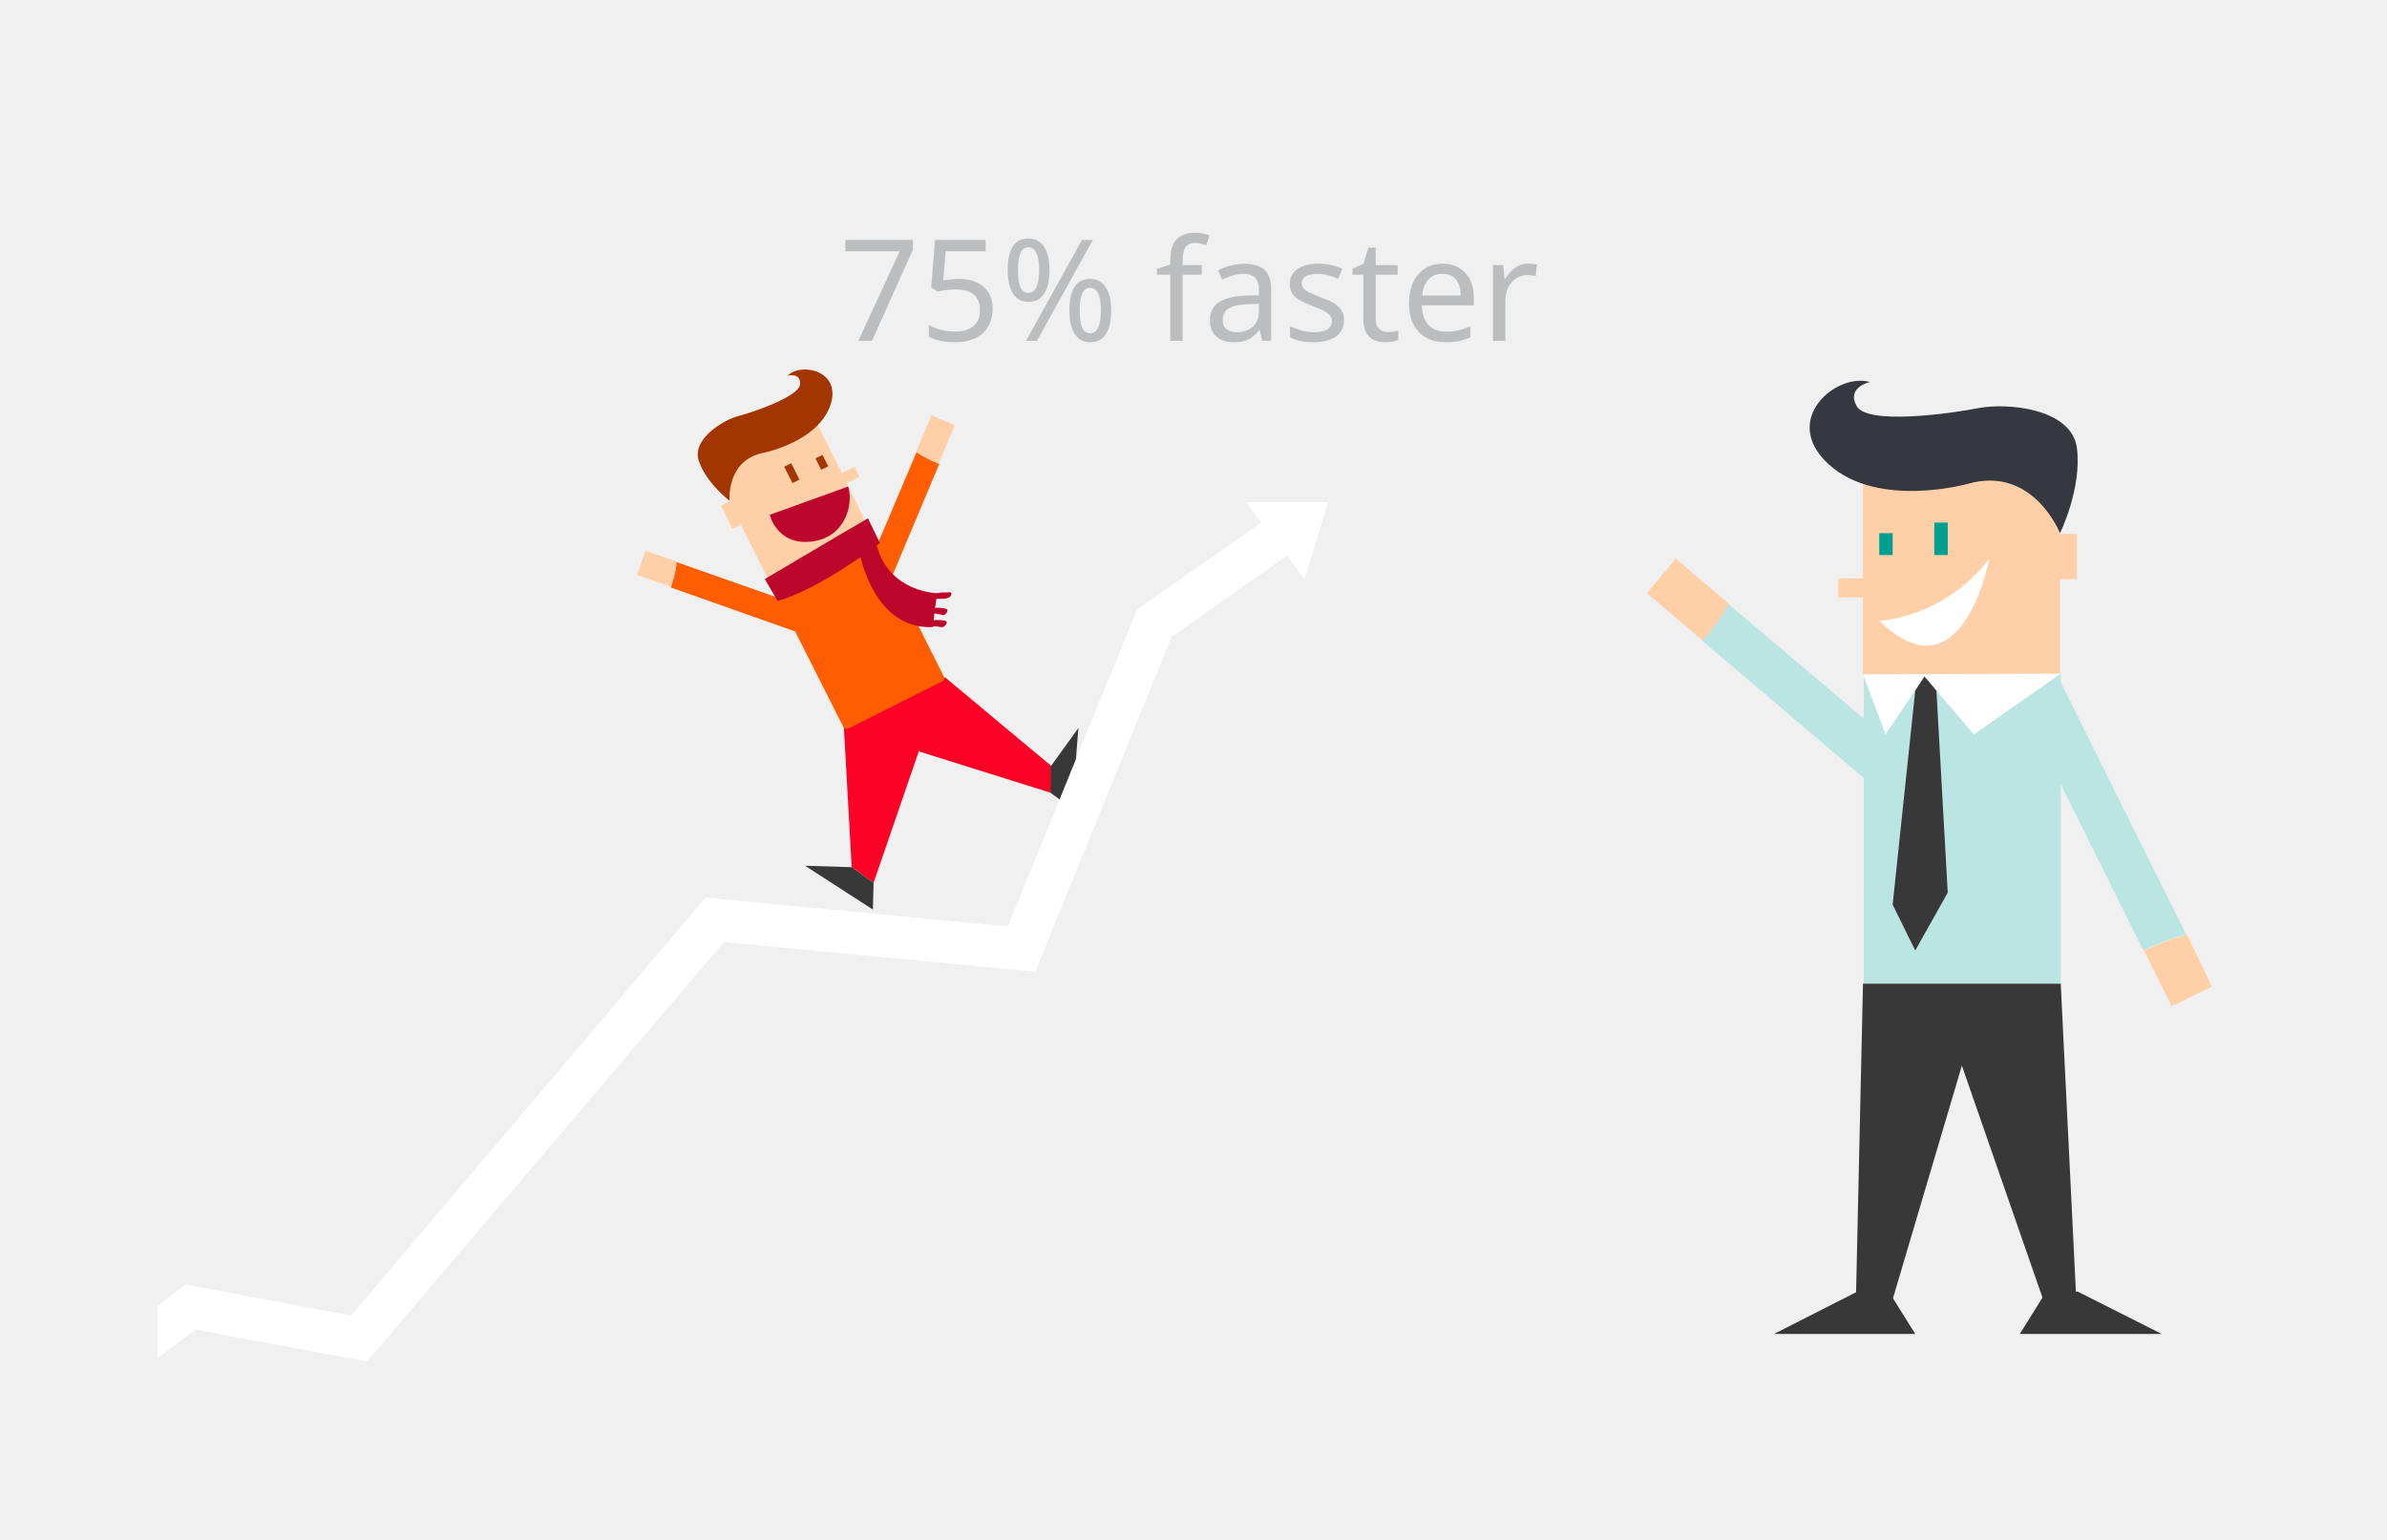
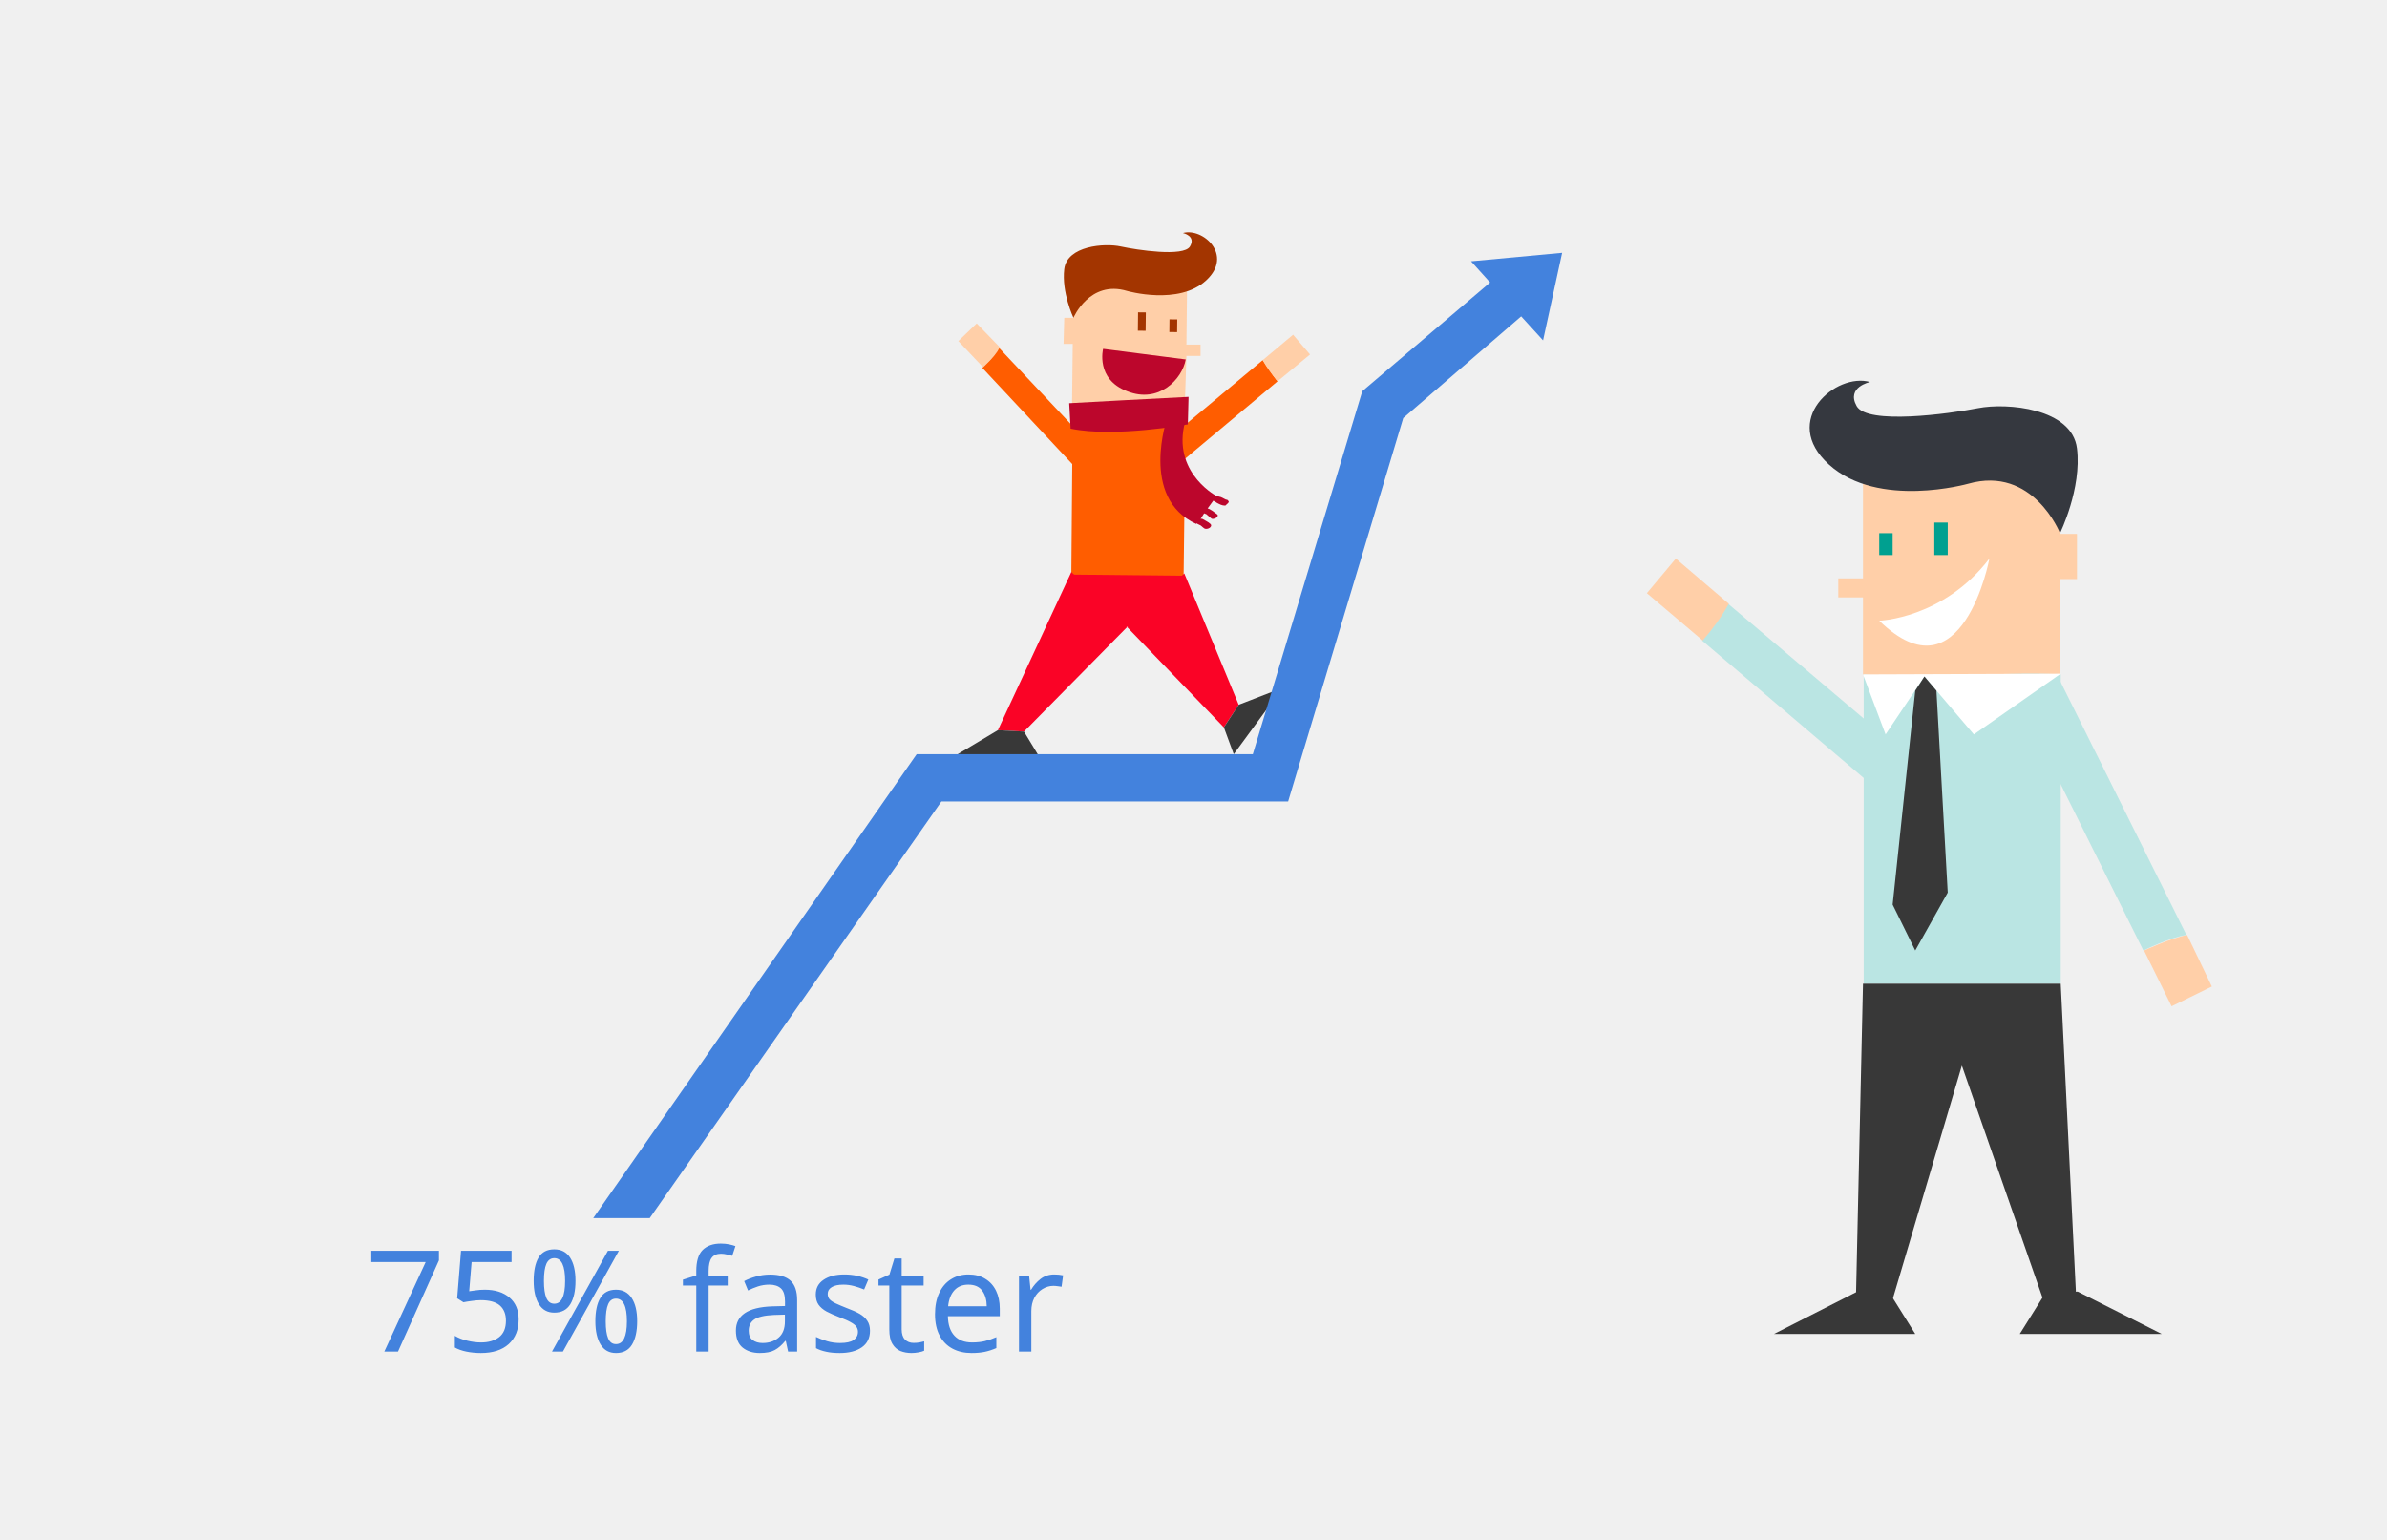
- <svg xmlns="http://www.w3.org/2000/svg" version="1.1" id="Layer_1" x="0px" y="0px" viewBox="0 0 338 218" style="enable-background:new 0 0 338 218;" xml:space="preserve">
+ <svg xmlns="http://www.w3.org/2000/svg" version="1.1" id="Layer_1" x="0px" y="0px" viewBox="-630 342 338 218" style="enable-background:new -630 342 338 218;" xml:space="preserve">
  <style type="text/css">
- 	.st0{fill:#FAFAFA;}
- 	.st1{fill:#00A7A1;}
- 	.st2{fill:#EC1C24;}
- 	.st3{fill:none;stroke:#BABCBE;stroke-miterlimit:10;}
- 	.st4{opacity:0.9;fill:#F4FAFC;}
- 	.st5{fill:#484359;}
- 	.st6{fill:#484359;stroke:#B6B5BD;stroke-linecap:round;}
- 	.st7{fill:#333333;}
- 	.st8{fill:#F2F2F2;}
- 	.st9{fill:none;stroke:#676767;stroke-miterlimit:10;}
- 	.st10{fill:url(#SVGID_1_);}
- 	.st11{fill:none;stroke:#D0D1D2;}
- 	.st12{fill:none;stroke:#221F1F;}
- 	.st13{fill:none;stroke:#231F20;}
- 	.st14{fill:#231F20;}
- 	.st15{opacity:0.9;fill:url(#SVGID_2_);}
- 	.st16{fill:#CBCACA;}
- 	.st17{fill:#1A1A1A;}
- 	.st18{opacity:0.3;fill:#FFFFFF;}
- 	.st19{fill:#FFFFFF;stroke:#ECDAD3;}
- 	.st20{fill:url(#SVGID_3_);}
- 	.st21{opacity:0.2;}
- 	.st22{fill:#FFFFFF;}
- 	.st23{fill:#38334A;}
- 	.st24{fill:none;stroke:#38334A;}
- 	.st25{fill:none;stroke:#B6B5BD;}
- 	.st26{fill:#6D697A;}
- 	.st27{opacity:0.8;}
- 	.st28{fill:none;stroke:#FFFFFF;stroke-width:5;stroke-linecap:round;stroke-linejoin:round;}
- 	.st29{fill:#EBE6E5;stroke:#ECEAE5;stroke-miterlimit:10;}
- 	.st30{opacity:0.9;}
- 	.st31{fill:none;stroke:#FFFFFF;stroke-width:2;stroke-linecap:round;stroke-linejoin:round;}
- 	.st32{fill:#EBF7FD;stroke:#ECEAE5;stroke-miterlimit:10;}
- 	.st33{opacity:0.2;fill:#E4E4E3;}
- 	.st34{opacity:0.6;fill:#69BBB6;}
- 	.st35{fill:none;stroke:#EE5345;stroke-miterlimit:10;}
- 	.st36{fill:#EE5345;}
- 	.st37{fill:#BABCBE;}
- 	.st38{fill:#E0E0E0;}
- 	.st39{fill:#EF6541;}
- 	.st40{fill:#8E8D8D;}
- 	.st41{fill:#59595C;}
- 	.st42{fill:#F1F2EE;}
- 	.st43{fill:#F1F1F1;}
- 	.st44{fill:#919395;}
- 	.st45{fill:none;stroke:#FDEB98;stroke-miterlimit:10;}
- 	.st46{fill-rule:evenodd;clip-rule:evenodd;fill:#211F1F;}
- 	.st47{fill-rule:evenodd;clip-rule:evenodd;fill:#EE5345;}
- 	.st48{opacity:0.7;fill:#69BBB6;}
- 	.st49{opacity:0.7;fill:#5C8B88;}
- 	.st50{fill:#D1D2D2;}
- 	.st51{fill:#5A595C;}
- 	.st52{fill:#E5E5E4;}
- 	.st53{fill:#211F1F;}
- 	.st54{fill:#BFBFBF;}
- 	.st55{fill:#E6D6BF;}
- 	.st56{fill:#CF9D76;}
- 	.st57{fill:#DDB089;}
- 	.st58{fill:none;stroke:#211F1F;stroke-width:0.437;stroke-miterlimit:10;}
- 	.st59{fill:#7E808F;}
- 	.st60{fill:#8E929E;}
- 	.st61{fill:none;stroke:#E7CFA5;stroke-width:0.13;stroke-miterlimit:10;}
- 	.st62{fill:#686C7A;}
- 	.st63{fill:#C7C7C7;}
- 	.st64{fill:#D2D2D2;}
- 	.st65{fill:#3F5554;}
- 	.st66{fill:#595C62;}
- 	.st67{fill:#61636A;}
- 	.st68{fill:#505157;}
- 	.st69{fill:#F0E3D1;}
- 	.st70{fill:#CAB194;}
- 	.st71{fill:#3C2418;}
- 	.st72{fill:#6D6E71;}
- 	.st73{fill:#DEE8E6;}
- 	.st74{fill:#ECF2F0;}
- 	.st75{fill:#A77D51;}
- 	.st76{fill:none;stroke:#211F1F;stroke-width:0.48;stroke-miterlimit:10;}
- 	.st77{fill:#B8DAE6;}
- 	.st78{fill:#D3E7EF;}
- 	.st79{fill:#28A6DE;}
- 	.st80{fill:#BCBCBE;}
- 	.st81{fill:#ADDFF2;}
- 	.st82{fill:#CBEAF6;}
- 	.st83{fill:#92A2A5;}
- 	.st84{fill:#56696F;}
- 	.st85{fill:#5C7075;}
- 	.st86{fill:none;stroke:#E7CFA5;stroke-width:0.116;stroke-miterlimit:10;}
- 	.st87{fill:#3E5156;}
- 	.st88{fill:#A2B0B4;}
- 	.st89{fill:#BCBBBE;}
- 	.st90{fill:#776F5C;}
- 	.st91{fill:#949FA7;}
- 	.st92{fill:#6E6656;}
- 	.st93{fill:#564D3D;}
- 	.st94{fill:#A4AEB4;}
- 	.st95{fill:#3D4C55;}
- 	.st96{fill:#C1966B;}
- 	.st97{opacity:0.3;}
- 	.st98{fill:none;stroke:#231F20;stroke-miterlimit:10;}
- 	.st99{fill:none;stroke:#BABCBE;stroke-width:2;stroke-miterlimit:10;}
- 	.st100{fill:none;stroke:#E6E6E6;stroke-miterlimit:10;}
- 	.st101{fill:#F05B27;}
- 	.st102{opacity:0.8;fill:#FFFFFF;stroke:#D0D1D2;stroke-miterlimit:10;}
- 	.st103{fill:#D0D2D3;}
- 	.st104{fill:#474F59;}
- 	.st105{fill:#264E60;}
- 	.st106{fill:#3E454E;}
- 	.st107{fill:#DAE1DB;}
- 	.st108{fill:#2C5871;}
- 	.st109{fill:url(#SVGID_4_);}
- 	.st110{opacity:0.6;fill:#F1F1F2;stroke:#FFFFFF;}
- 	.st111{fill:none;stroke:#000000;stroke-miterlimit:10;}
- 	.st112{opacity:0.9;fill:url(#SVGID_5_);}
- 	.st113{fill:url(#SVGID_6_);}
- 	.st114{fill:#D0D1D2;stroke:#FFFFFF;stroke-miterlimit:10;}
- 	.st115{fill:#FFFFFF;stroke:#231F20;stroke-width:4;stroke-miterlimit:10;}
- 	.st116{fill:none;stroke:#F4777C;stroke-width:4;stroke-linecap:round;stroke-miterlimit:10;}
- 	.st117{fill:none;stroke:#00A7A1;stroke-width:4;stroke-linecap:round;stroke-miterlimit:10;}
- 	.st118{fill:none;stroke:#A6A8AB;stroke-width:4;stroke-linecap:round;stroke-miterlimit:10;}
- 	.st119{fill:url(#SVGID_7_);}
- 	.st120{opacity:0.9;fill:url(#SVGID_8_);}
- 	.st121{fill:url(#SVGID_9_);}
- 	.st122{fill:none;stroke:#FDEB98;stroke-width:5;stroke-linecap:round;stroke-linejoin:round;}
- 	.st123{fill:#FDEB98;}
- 	.st124{fill:none;stroke:#69BBB6;stroke-width:3;stroke-linecap:round;stroke-linejoin:round;}
- 	.st125{fill:#69BBB6;}
- 	.st126{fill:none;stroke:#FDEB98;stroke-width:2;stroke-linecap:round;stroke-linejoin:round;}
- 	.st127{filter:url(#Adobe_OpacityMaskFilter);}
- 	.st128{mask:url(#SVGID_10_);}
- 	.st129{clip-path:url(#SVGID_12_);}
- 	.st130{fill:url(#SVGID_13_);}
- 	.st131{fill:url(#SVGID_14_);}
- 	.st132{fill:url(#SVGID_15_);}
- 	.st133{fill:url(#SVGID_16_);}
- 	.st134{fill:url(#SVGID_17_);}
- 	.st135{fill:url(#SVGID_18_);}
- 	.st136{fill:url(#SVGID_19_);}
- 	.st137{fill:url(#SVGID_20_);}
- 	.st138{fill:url(#SVGID_21_);}
- 	.st139{fill:url(#SVGID_22_);}
- 	.st140{fill:url(#SVGID_23_);}
- 	.st141{fill:url(#SVGID_24_);}
- 	.st142{fill:url(#SVGID_25_);}
- 	.st143{fill:url(#SVGID_26_);}
- 	.st144{fill:url(#SVGID_27_);}
- 	.st145{fill:url(#SVGID_28_);}
- 	.st146{fill:url(#SVGID_29_);}
- 	.st147{fill:url(#SVGID_30_);}
- 	.st148{fill:url(#SVGID_31_);}
- 	.st149{fill:url(#SVGID_32_);}
- 	.st150{fill:url(#SVGID_33_);}
- 	.st151{fill:url(#SVGID_34_);}
- 	.st152{fill:url(#SVGID_35_);}
- 	.st153{fill:url(#SVGID_36_);}
- 	.st154{fill:url(#SVGID_37_);}
- 	.st155{fill:url(#SVGID_38_);}
- 	.st156{fill:url(#SVGID_39_);}
- 	.st157{fill:url(#SVGID_40_);}
- 	.st158{fill:url(#SVGID_41_);}
- 	.st159{fill:url(#SVGID_42_);}
- 	.st160{fill:url(#SVGID_43_);}
- 	.st161{fill:url(#SVGID_44_);}
- 	.st162{fill:url(#SVGID_45_);}
- 	.st163{fill:url(#SVGID_46_);}
- 	.st164{fill:url(#SVGID_47_);}
- 	.st165{fill:url(#SVGID_48_);}
- 	.st166{fill:url(#SVGID_49_);}
- 	.st167{fill:url(#SVGID_50_);}
- 	.st168{clip-path:url(#XMLID_4_);}
- 	.st169{fill:#FFFFFF;stroke:#69BBB6;stroke-miterlimit:10;}
- 	.st170{fill:#FFFFFF;stroke:#FDEB98;stroke-miterlimit:10;}
- 	.st171{fill:#545454;}
- 	.st172{fill:#6B6B6B;}
- 	.st173{fill:#A3A3A3;}
- 	.st174{fill:none;stroke:#FFFFFF;stroke-width:2;stroke-miterlimit:10;}
- 	.st175{fill:none;stroke:#808184;stroke-width:2;stroke-miterlimit:10;}
- 	.st176{fill:#E6E6E6;}
- 	.st177{fill:#999999;}
- 	.st178{fill:#6E7173;}
- 	.st179{fill:#D9D9D9;}
- 	.st180{fill:#A8ABA8;}
- 	.st181{fill:none;stroke:#A6A8AB;stroke-miterlimit:10;}
- 	.st182{fill:none;}
- 	.st183{fill:#3F3543;}
- 	.st184{fill:#4A4A4A;}
- 	.st185{fill:#949494;}
- 	.st186{fill:#EBEBEB;}
- 	.st187{fill:#0C120C;}
- 	.st188{fill:#3B393A;}
- 	.st189{opacity:0.5;}
- 	.st190{opacity:0.5;fill:none;stroke:#FFFFFF;stroke-width:0.5;stroke-miterlimit:10;}
- 	.st191{fill:#EE5345;stroke:#000000;stroke-miterlimit:10;}
- 	.st192{fill:none;stroke:#808184;stroke-miterlimit:10;}
- 	.st193{fill:#F1F1F2;}
- 	.st194{fill:none;stroke:#929497;stroke-miterlimit:10;}
- 	.st195{fill:#929497;}
- 	.st196{fill:#54686F;}
- 	.st197{fill:#F49002;}
- 	.st198{fill:#EE7E97;}
- 	.st199{fill:#47A036;}
- 	.st200{fill:#FFECB3;}
- 	.st201{fill:#9B856E;}
- 	.st202{fill:#D9E5EF;}
- 	.st203{fill:#8C695D;}
- 	.st204{fill:#FCBC86;}
- 	.st205{fill:#535959;}
- 	.st206{fill:#353F40;}
- 	.st207{fill:#2B2D2D;}
- 	.st208{fill:#3F4E53;}
- 	.st209{fill:#EAEFF7;}
- 	.st210{fill:#F8A280;}
- 	.st211{fill:#F7ECD9;}
- 	.st212{fill:none;stroke:#383838;stroke-linecap:round;stroke-linejoin:round;stroke-miterlimit:10;}
- 	.st213{fill:#F47D71;}
- 	.st214{fill:#4F8EB9;}
- 	.st215{fill:#84585A;}
- 	.st216{fill:#7A5253;}
- 	.st217{fill:#6F5A53;}
- 	.st218{fill:#CFB193;}
- 	.st219{fill:#694F46;}
- 	.st220{fill:#FCC200;}
- 	.st221{fill:#FF7BAC;}
- 	.st222{fill:#FFCFA8;}
- 	.st223{fill:#BAE5E3;}
- 	.st224{fill:#00A090;}
- 	.st225{fill:#35383F;}
- 	.st226{fill:#383838;}
- 	.st227{fill:#FF5D00;}
- 	.st228{fill:#FA0326;}
- 	.st229{fill:#BC062C;}
- 	.st230{fill:#A33500;}
- 	.st231{fill:#00747B;}
- 	.st232{fill:#E84E0F;}
- 	.st233{fill:#EFEFEF;}
- 	.st234{fill:#009BA4;}
- 	.st235{fill:none;stroke:#E6E7E8;stroke-miterlimit:10;}
- 	.st236{fill:none;stroke:#000000;stroke-width:0.5;stroke-miterlimit:10;}
- 	.st237{fill:#BBBDBF;}
- 	.st238{font-family:'NeoSans';}
- 	.st239{font-size:20px;}
+ 	.st0{fill:#FFCFA8;}
+ 	.st1{fill:#BAE5E3;}
+ 	.st2{fill:#00A090;}
+ 	.st3{fill:#35383F;}
+ 	.st4{fill:#FFFFFF;}
+ 	.st5{fill:#383838;}
+ 	.st6{fill:#FF5D00;}
+ 	.st7{fill:#FA0326;}
+ 	.st8{fill:#BC062C;}
+ 	.st9{fill:#A33500;}
+ 	.st10{fill:#4382DD;}
+ 	.st11{font-family:'NeoSans';}
+ 	.st12{font-size:20px;}
</style>
  <g>
-     <path class="st222" d="M263.8,84.6h-3.5v-2.7h3.5V65.8h27.9v9.8h2.4v6.4h-2.4v13.6c-9.4-0.5-18.6,1-27.9,0V84.6z" />
-     <path class="st223" d="M291.8,95.5v43.8h-27.9V95.5C273.1,96.5,282.3,95,291.8,95.5z" />
+     <path class="st0" d="M-366.2,426.6h-3.5v-2.7h3.5v-16.1h27.9v9.8h2.4v6.4h-2.4v13.6c-9.4-0.5-18.6,1-27.9,0V426.6z" />
+     <path class="st1" d="M-338.2,437.5v43.8h-27.9v-43.8C-356.9,438.5-347.7,437-338.2,437.5z" />
    <g>
-       <path class="st223" d="M275.2,111.3l-4.2,4.9l-30-25.5c1.4-1.7,2.7-3.4,3.7-5.2L275.2,111.3z" />
-       <path class="st222" d="M237.3,79.1l7.5,6.4c-1,1.8-2.3,3.6-3.7,5.2l-7.9-6.7L237.3,79.1z" />
+       <path class="st1" d="M-354.8,453.3l-4.2,4.9l-30-25.5c1.4-1.7,2.7-3.4,3.7-5.2L-354.8,453.3z" />
+       <path class="st0" d="M-392.7,421.1l7.5,6.4c-1,1.8-2.3,3.6-3.7,5.2l-7.9-6.7L-392.7,421.1z" />
    </g>
    <g>
-       <path class="st222" d="M313.2,139.7l-5.7,2.8l-3.9-7.9c0,0,3.9-1.8,6.1-2.2L313.2,139.7z" />
-       <path class="st223" d="M291.2,95.4l18.4,37c-2.2,0.3-6.1,2.2-6.1,2.2l-18.1-36.4L291.2,95.4z" />
+       <path class="st0" d="M-316.8,481.7l-5.7,2.8l-3.9-7.9c0,0,3.9-1.8,6.1-2.2L-316.8,481.7z" />
+       <path class="st1" d="M-338.8,437.4l18.4,37c-2.2,0.3-6.1,2.2-6.1,2.2l-18.1-36.4L-338.8,437.4z" />
    </g>
-     <rect x="273.9" y="74" class="st224" width="1.9" height="4.6" />
-     <rect x="266.1" y="75.5" class="st224" width="1.9" height="3.1" />
-     <path class="st225" d="M278.7,68.5c0,0-12.7,3.6-19.7-2.7c-7-6.3,1-13.1,5.8-11.7c0,0-3.4,0.7-1.9,3.4c1.5,2.7,13.1,1.1,17.2,0.3   c4.1-0.8,13.3,0,14,5.7c0.7,5.7-2.4,12-2.4,12S287.9,65.9,278.7,68.5z" />
-     <path class="st22" d="M266.1,87.9c0,0,9.1-0.3,15.6-8.8C281.7,79.1,277.9,99.4,266.1,87.9z" />
+     <rect x="-356.1" y="416" class="st2" width="1.9" height="4.6" />
+     <rect x="-363.9" y="417.5" class="st2" width="1.9" height="3.1" />
+     <path class="st3" d="M-351.3,410.5c0,0-12.7,3.6-19.7-2.7c-7-6.3,1-13.1,5.8-11.7c0,0-3.4,0.7-1.9,3.4s13.1,1.1,17.2,0.3   c4.1-0.8,13.3,0,14,5.7s-2.4,12-2.4,12S-342.1,407.9-351.3,410.5z" />
+     <path class="st4" d="M-363.9,429.9c0,0,9.1-0.3,15.6-8.8C-348.3,421.1-352.1,441.4-363.9,429.9z" />
    <g>
-       <polygon class="st226" points="263,182.9 251.2,188.9 271.2,188.9 267.7,183.3   " />
-       <polygon class="st226" points="294.2,182.9 306.1,188.9 286,188.9 289.5,183.3   " />
-       <polygon class="st226" points="263.8,139.3 262.8,184 268,184 277.8,150.9 289.3,184 294,184 291.8,139.3   " />
+       <polygon class="st5" points="-367,524.9 -378.8,530.9 -358.8,530.9 -362.3,525.3   " />
+       <polygon class="st5" points="-335.8,524.9 -323.9,530.9 -344,530.9 -340.5,525.3   " />
+       <polygon class="st5" points="-366.2,481.3 -367.2,526 -362,526 -352.2,492.9 -340.7,526 -336,526 -338.2,481.3   " />
    </g>
-     <polygon class="st22" points="272.5,95.8 267,104 263.8,95.5 291.8,95.4 279.5,104  " />
-     <polygon class="st226" points="271.2,97.8 268,128.1 271.2,134.6 275.8,126.4 274.2,97.8 272.5,95.8  " />
+     <polygon class="st4" points="-357.5,437.8 -363,446 -366.2,437.5 -338.2,437.4 -350.5,446  " />
+     <polygon class="st5" points="-358.8,439.8 -362,470.1 -358.8,476.6 -354.2,468.4 -355.8,439.8 -357.5,437.8  " />
  </g>
  <g>
-     <path class="st222" d="M119.9,68.4l1.8-0.9l-0.7-1.4l-1.8,0.9l-4.1-8.2L100.8,66l2.5,5l-1.2,0.6l1.6,3.3l1.2-0.6l3.9,7.8   c4.7-2.7,9.3-5.2,13.8-8.1L119.9,68.4z" />
-     <path class="st227" d="M108.9,82.1l10.8,21.4l14.2-7.2L122.7,74C118.2,76.9,113.6,79.4,108.9,82.1z" />
-     <rect x="124.8" y="95.1" transform="matrix(-0.4501 -0.893 0.893 -0.4501 94.1602 264.1996)" class="st228" width="7.3" height="15.9" />
+     <path class="st0" d="M-462,392.4l2,0l0-1.6l-2,0l0.1-9.2l-16-0.2l-0.1,5.6l-1.3,0l-0.1,3.7l1.3,0l-0.1,8.7c5.4-0.2,10.6-0.3,16-0.9   L-462,392.4z" />
+     <path class="st6" d="M-478.1,399.5l-0.2,24l15.9,0.1l0.3-25C-467.4,399.1-472.7,399.3-478.1,399.5z" />
+     <rect x="-474.1" y="419.1" transform="matrix(-1.039579e-002 0.9999 -0.9999 -1.039579e-002 -48.2457 901.9379)" class="st7" width="7.3" height="15.9" />
    <g>
-       <path class="st227" d="M120.9,85l3.4,1.4l8.7-20.7c-1.2-0.5-2.2-1.1-3.2-1.7L120.9,85z" />
-       <path class="st222" d="M131.9,58.8l-2.2,5.2c1,0.7,2.1,1.2,3.2,1.7l2.3-5.5L131.9,58.8z" />
+       <path class="st6" d="M-468.7,407.6l2.4,2.8l17.2-14.4c-0.8-1-1.4-2-2.1-3L-468.7,407.6z" />
+       <path class="st0" d="M-446.9,389.4l-4.3,3.6c0.6,1.1,1.3,2,2.1,3l4.6-3.8L-446.9,389.4z" />
    </g>
    <g>
-       <path class="st222" d="M91.4,78l-1.2,3.4l4.8,1.7c0,0,0.8-2.3,0.8-3.6L91.4,78z" />
-       <path class="st227" d="M118,87.4l-22.2-7.8c0,1.3-0.8,3.6-0.8,3.6l21.8,7.7L118,87.4z" />
+       <path class="st0" d="M-491.7,387.8l-2.6,2.5l3.5,3.7c0,0,1.8-1.7,2.4-2.8L-491.7,387.8z" />
+       <path class="st6" d="M-472.4,408.4l-16.1-17.1c-0.6,1.2-2.4,2.8-2.4,2.8l15.8,16.9L-472.4,408.4z" />
    </g>
    <g>
-       <polygon class="st228" points="119.5,103.1 120.6,122.8 123.7,125 130.1,106.4   " />
-       <polygon class="st228" points="133.8,95.9 148.9,108.5 148.9,112.3 130.1,106.4   " />
-       <polygon class="st226" points="120.6,122.8 114,122.6 123.6,128.8 123.7,125   " />
-       <polygon class="st226" points="148.8,108.5 152.7,103.1 151.8,114.5 148.8,112.3   " />
+       <polygon class="st7" points="-478.3,423 -488.7,445.4 -485,445.6 -470.4,430.8   " />
+       <polygon class="st7" points="-462.3,423.2 -454.6,441.8 -456.7,445 -470.4,430.8   " />
+       <polygon class="st5" points="-488.7,445.4 -494.4,448.8 -483,448.9 -485,445.6   " />
+       <polygon class="st5" points="-454.6,441.8 -448.4,439.4 -455.3,448.8 -456.7,445   " />
    </g>
    <g>
-       <path class="st229" d="M108.3,82c0,0,12.5-7.4,14.6-8.6l1.7,3.5c0,0-8.4,6.5-14.5,8.2L108.3,82z" />
-       <path class="st229" d="M134.6,83.9c-0.2-0.1-0.3,0-0.5,0c-0.2,0-0.5,0-0.7,0c-0.3,0-0.5,0.1-0.7,0.1c-0.5,0-7.6-0.4-8.8-7.9    l-2.4,1.2c0,0,1.7,11.9,10.6,11.5l0-0.1c0.2,0,0.4,0,0.4,0c0.3,0,0.5,0.1,0.8,0.1c0.5,0.1,1.1-0.8,0.5-0.9    c-0.4-0.1-0.9-0.1-1.3-0.1c-0.1,0-0.2,0-0.3,0.1l0.1-1c0.1,0,0.2,0,0.3,0c0.3,0.1,0.6,0.1,0.9,0.2c0.4,0.1,1-0.8,0.4-0.9    c-0.5-0.1-1.1-0.2-1.5-0.1l0.2-1.3c0.2,0,0.4,0,0.6,0c0.4,0,0.8,0,1.2-0.2C134.6,84.5,134.9,84,134.6,83.9z" />
+       <path class="st8" d="M-478.6,399.1c0,0,14.5-0.8,16.9-0.9l-0.1,3.9c0,0-10.4,1.9-16.6,0.6L-478.6,399.1z" />
+       <path class="st8" d="M-456.1,412.9c-0.1-0.2-0.3-0.1-0.4-0.2c-0.2-0.1-0.4-0.2-0.6-0.3c-0.3-0.1-0.5-0.1-0.7-0.2    c-0.4-0.2-6.6-3.8-4.2-11.1l-2.7,0c0,0-4,11.4,4.1,15.1l0-0.1c0.2,0.1,0.4,0.2,0.4,0.2c0.3,0.1,0.4,0.3,0.7,0.5    c0.4,0.3,1.3-0.2,0.9-0.6c-0.3-0.3-0.8-0.5-1.1-0.7c-0.1,0-0.2-0.1-0.3,0l0.5-0.8c0.1,0,0.2,0.1,0.3,0.1c0.2,0.2,0.5,0.4,0.7,0.6    c0.3,0.3,1.3-0.3,0.8-0.6c-0.4-0.3-0.9-0.7-1.3-0.8l0.8-1.1c0.2,0.1,0.4,0.2,0.5,0.3c0.4,0.2,0.7,0.4,1.2,0.4    C-456.3,413.4-455.8,413.1-456.1,412.9z" />
    </g>
-     <path class="st229" d="M120.1,68.9l-11.1,4c0,0,1,4.3,5.8,3.8C119.6,76.2,120.9,71.6,120.1,68.9z" />
-     <rect x="111.6" y="65.7" transform="matrix(0.893 -0.4501 0.4501 0.893 -18.1838 57.6501)" class="st230" width="1.1" height="2.6" />
-     <rect x="115.8" y="64.6" transform="matrix(0.893 -0.4501 0.4501 0.893 -17.0091 59.3516)" class="st230" width="1.1" height="1.8" />
-     <path class="st230" d="M108.2,64.1c0,0,7.4-1.5,9.3-6.5c1.9-5-3.9-6.4-6-4.4c0,0,1.9-0.5,1.8,1.2s-6.4,3.9-8.7,4.5   c-2.3,0.6-6.8,3.4-5.6,6.5c1.1,3.1,4.3,5.5,4.3,5.5S102.8,65.1,108.2,64.1z" />
+     <path class="st8" d="M-462.1,392.9l-11.7-1.5c0,0-1.1,4.3,3.4,6C-465.9,399.2-462.6,395.7-462.1,392.9z" />
+     <rect x="-468.8" y="386.3" transform="matrix(-0.9999 -1.039579e-002 1.039579e-002 -0.9999 -940.5468 770.23)" class="st9" width="1.1" height="2.6" />
+     <rect x="-464.3" y="387.3" transform="matrix(-0.9999 -1.039579e-002 1.039579e-002 -0.9999 -931.5986 771.4659)" class="st9" width="1.1" height="1.8" />
+     <path class="st9" d="M-470.4,383.2c0,0,7.3,2.1,11.2-1.5s-0.5-7.5-3.3-6.7c0,0,1.9,0.4,1,1.9c-0.9,1.5-7.5,0.5-9.8,0   c-2.3-0.5-7.6-0.1-8,3.2c-0.4,3.3,1.3,6.9,1.3,6.9S-475.7,381.6-470.4,383.2z" />
  </g>
-   <polygon class="st22" points="176.4,71.1 178.6,74 161,86.3 142.7,131.2 99.9,127.1 49.7,186.3 26.3,181.9 22.3,184.9 22.3,192.3   27.7,188.3 52,192.8 102.5,133.4 146.6,137.6 165.9,90.2 182.2,78.7 184.7,82 188.1,71.1 " />
-   <text transform="matrix(1 0 0 1 118.8229 48.2609)" class="st237 st238 st239">75% faster</text>
+   <polygon class="st10" points="-421.7,379 -419,382 -437.1,397.4 -452.6,448.8 -500.2,448.8 -546,514.5 -538,514.5 -496.7,455.5   -447.6,455.5 -431.3,401.2 -414.6,386.8 -411.5,390.2 -408.8,377.8 " />
+   <text transform="matrix(1 0 0 1 -578.2997 533.4001)" class="st10 st11 st12">75% faster</text>
</svg>
